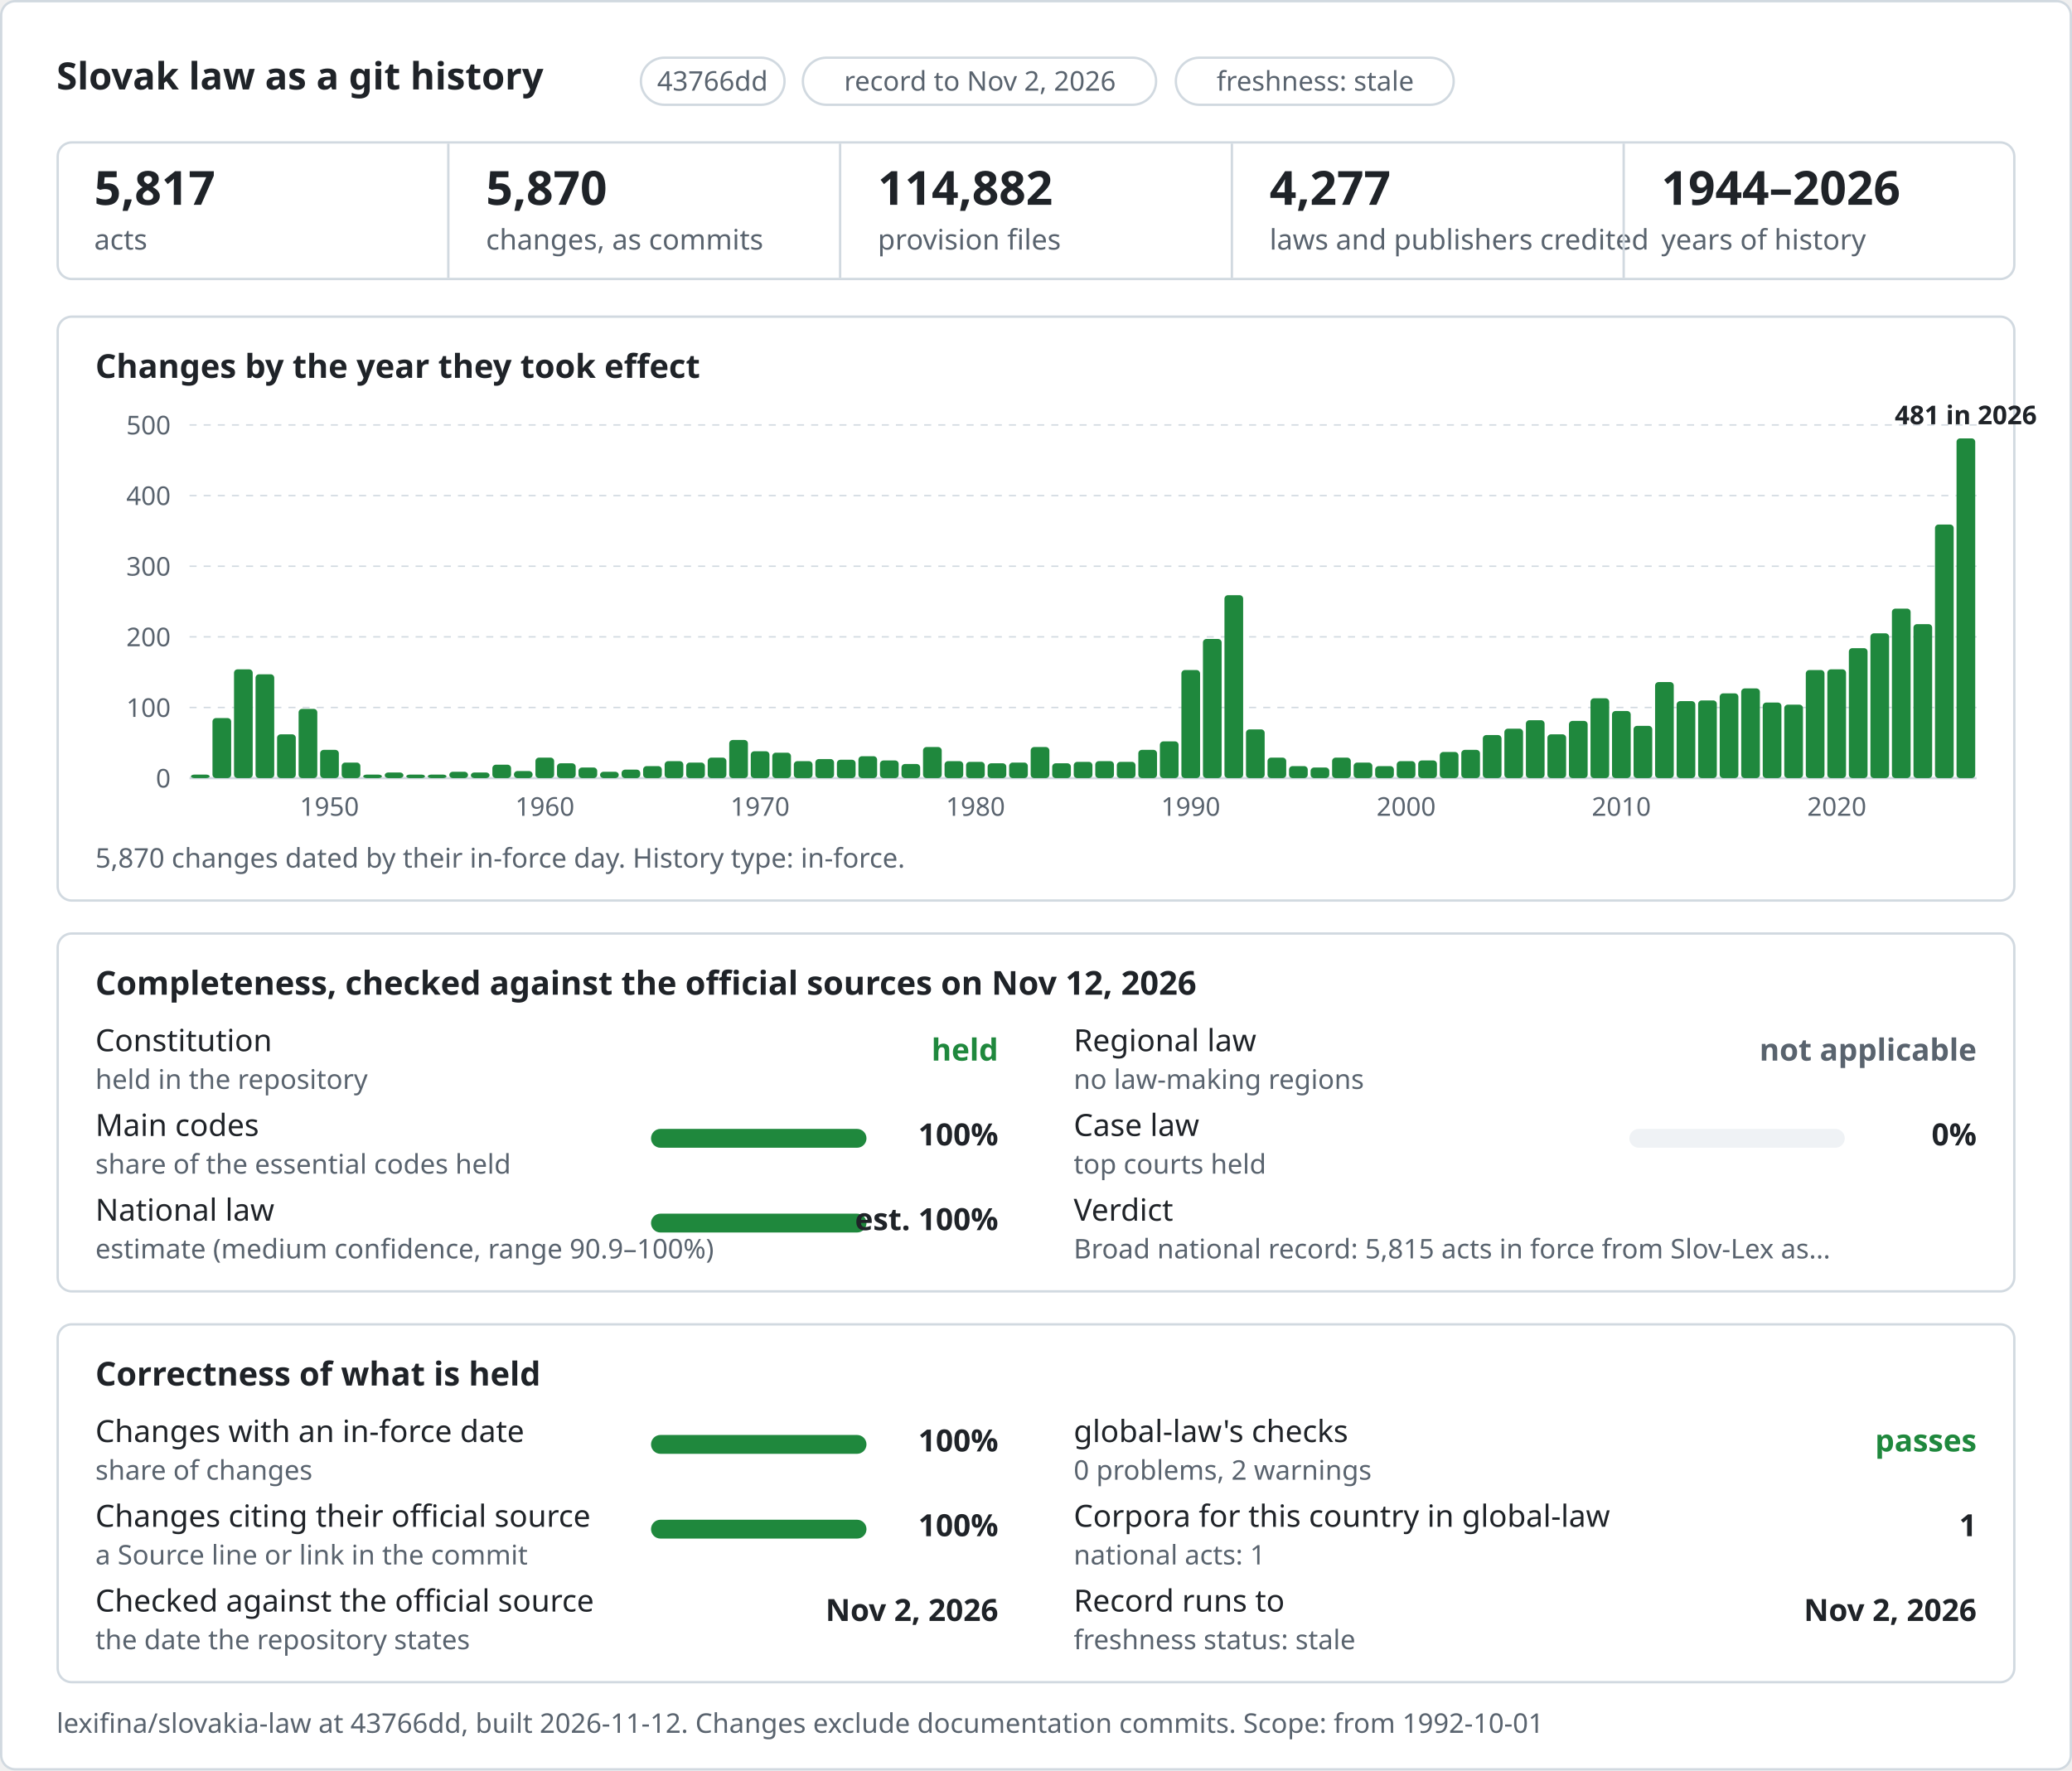
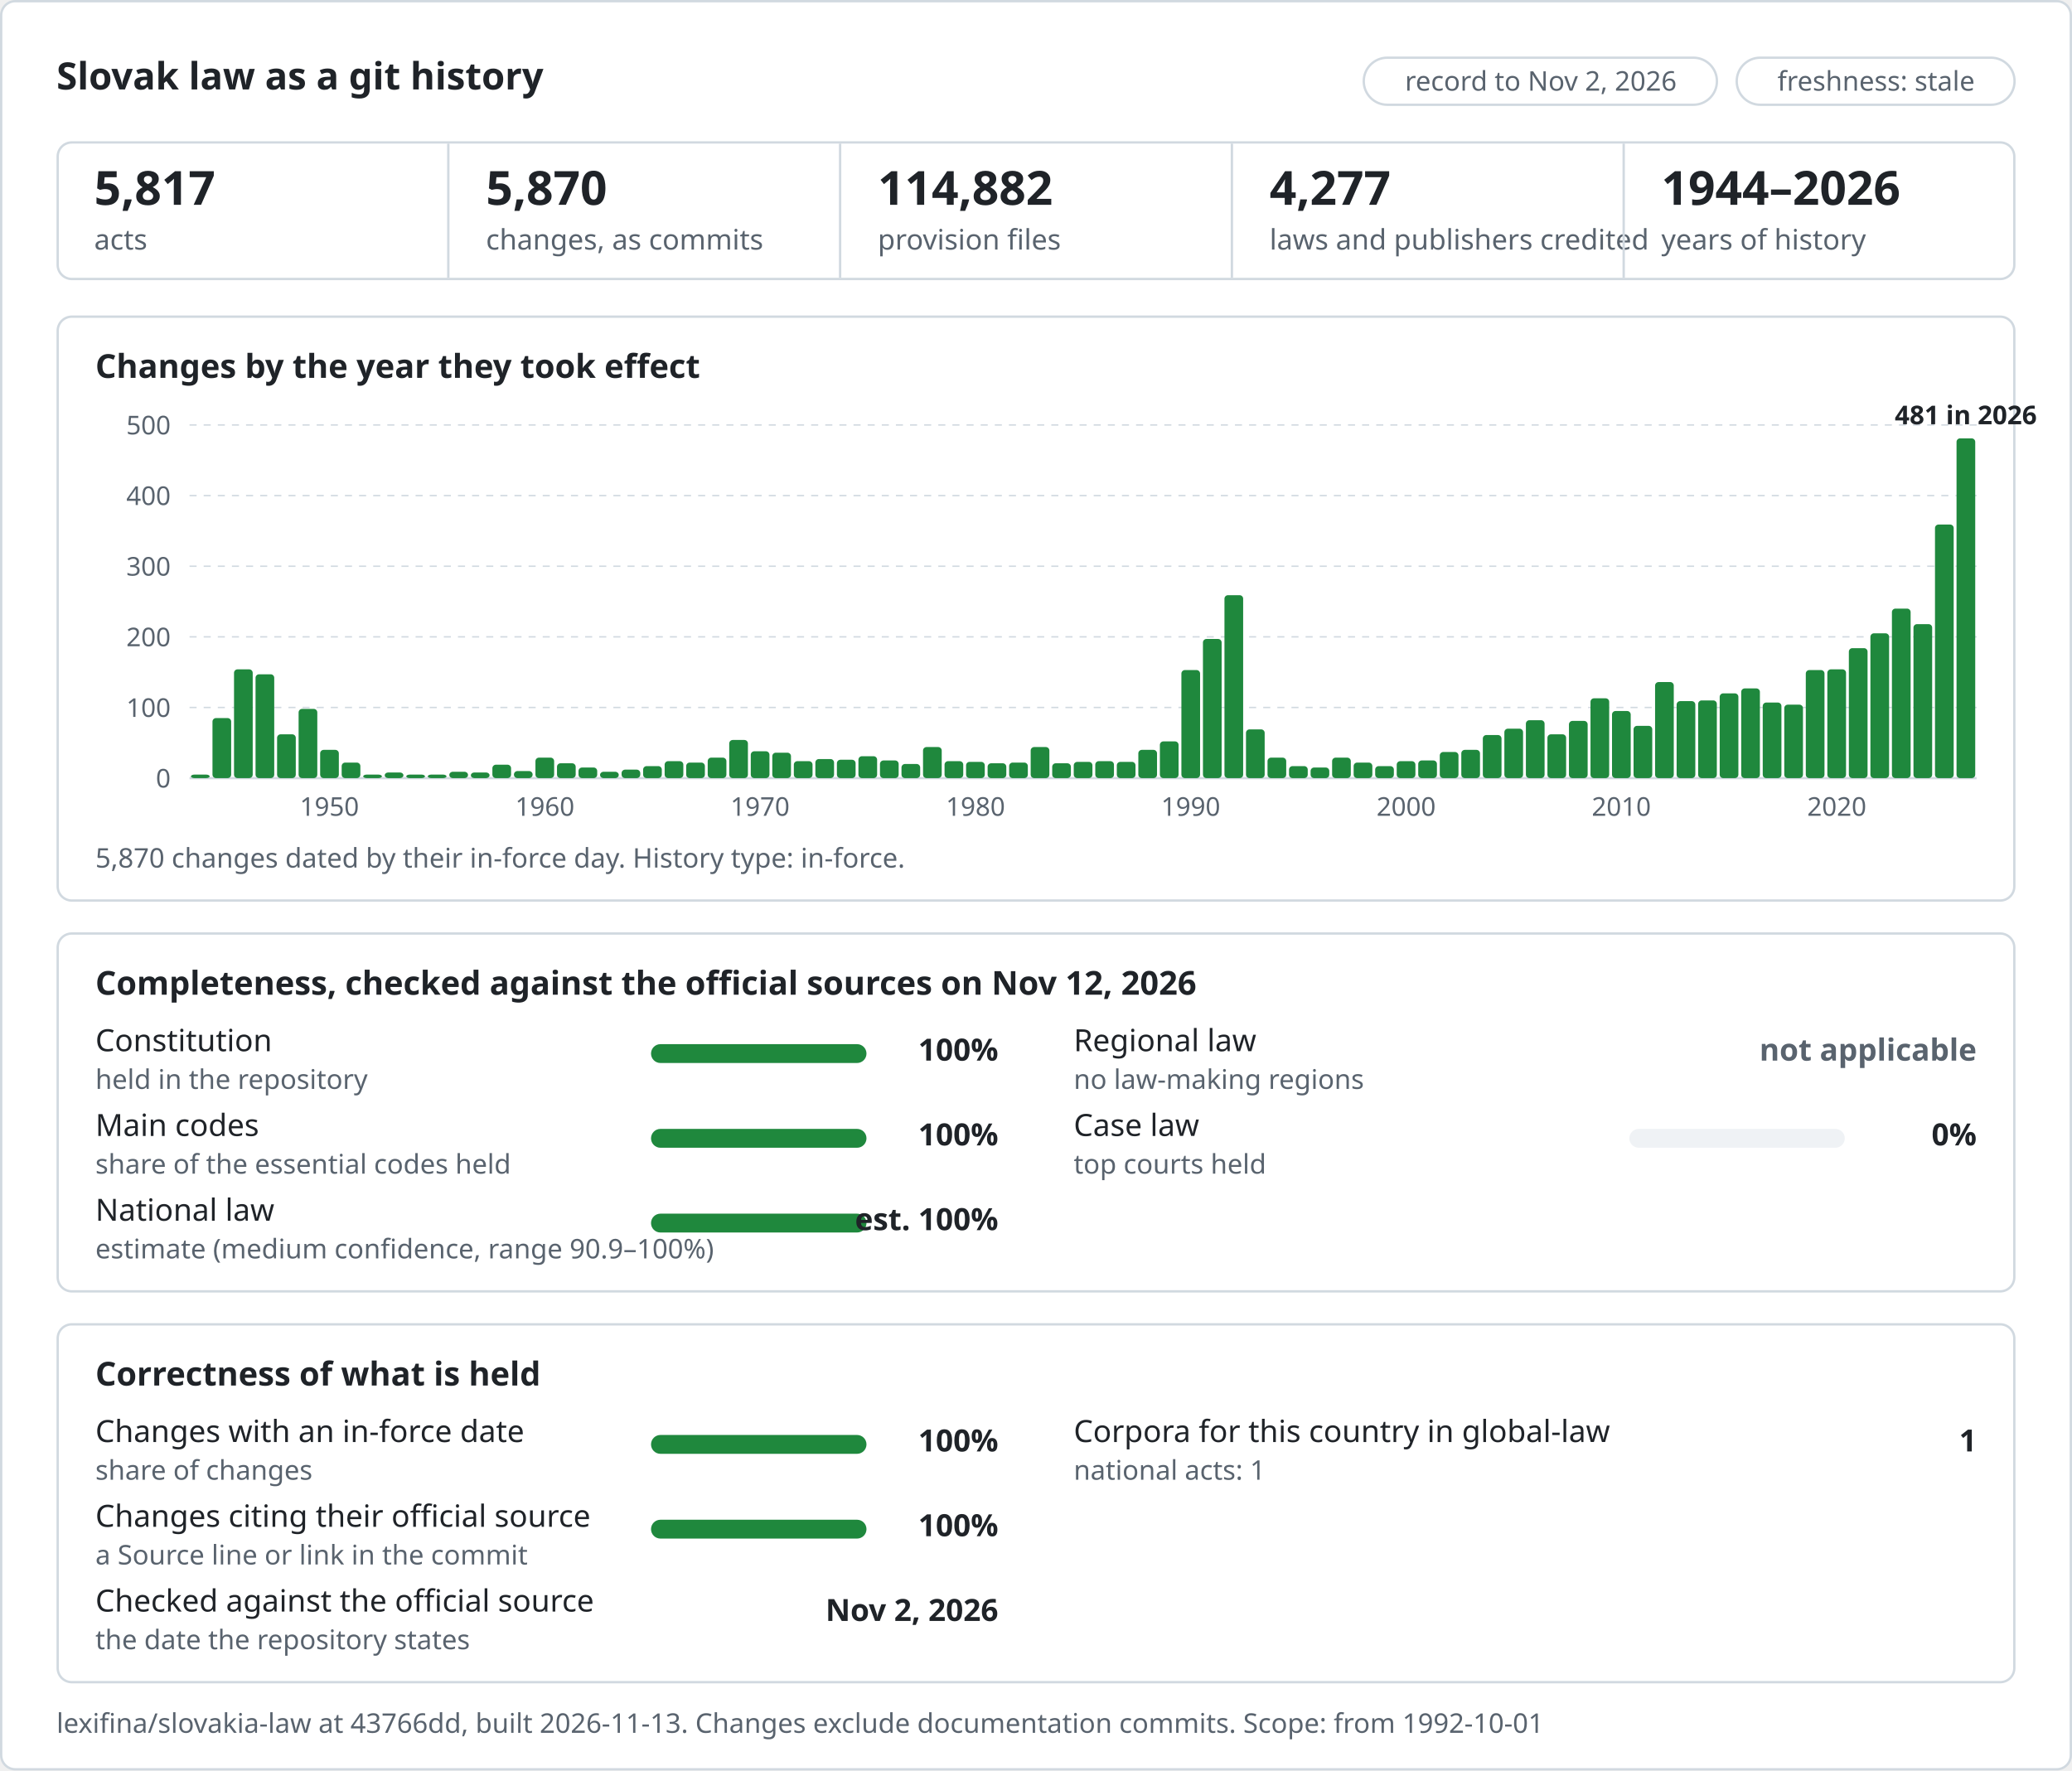
<svg xmlns="http://www.w3.org/2000/svg" width="880" height="752" viewBox="0 0 880 752" font-family="-apple-system,BlinkMacSystemFont,Segoe UI,Noto Sans,Helvetica,Arial,sans-serif">
  <rect x="0.5" y="0.5" width="879" height="751" rx="6" fill="#ffffff" stroke="#d1d9e0" />
  <text x="24" y="38" font-size="16" font-weight="600" fill="#1f2328">Slovak law as a git history</text>
-   <rect x="272.2" y="24.5" width="61" height="20" rx="10" fill="none" stroke="#d1d9e0" />
-   <text x="302.6" y="38.5" font-size="11.5" font-weight="500" text-anchor="middle" fill="#59636e">43766dd</text>
-   <rect x="341.0" y="24.5" width="150" height="20" rx="10" fill="none" stroke="#d1d9e0" />
-   <text x="416.2" y="38.5" font-size="11.5" font-weight="500" text-anchor="middle" fill="#59636e">record to Nov 2, 2026</text>
-   <rect x="499.4" y="24.5" width="118" height="20" rx="10" fill="none" stroke="#d1d9e0" />
-   <text x="558.6" y="38.5" font-size="11.5" font-weight="500" text-anchor="middle" fill="#59636e">freshness: stale</text>
+   <rect x="579.2" y="24.5" width="150" height="20" rx="10" fill="none" stroke="#d1d9e0" />
+   <text x="654.4" y="38.5" font-size="11.5" font-weight="500" text-anchor="middle" fill="#59636e">record to Nov 2, 2026</text>
+   <rect x="737.6" y="24.5" width="118" height="20" rx="10" fill="none" stroke="#d1d9e0" />
+   <text x="796.8" y="38.5" font-size="11.5" font-weight="500" text-anchor="middle" fill="#59636e">freshness: stale</text>
  <rect x="24.5" y="60.5" width="831" height="58" rx="6" fill="#ffffff" stroke="#d1d9e0" />
  <text x="40.0" y="87" font-size="20" font-weight="600" fill="#1f2328">5,817</text>
  <text x="40.0" y="106" font-size="12" fill="#59636e">acts</text>
  <line x1="190.4" y1="61" x2="190.4" y2="118" stroke="#d1d9e0" />
  <text x="206.4" y="87" font-size="20" font-weight="600" fill="#1f2328">5,870</text>
  <text x="206.4" y="106" font-size="12" fill="#59636e">changes, as commits</text>
  <line x1="356.8" y1="61" x2="356.8" y2="118" stroke="#d1d9e0" />
  <text x="372.8" y="87" font-size="20" font-weight="600" fill="#1f2328">114,882</text>
  <text x="372.8" y="106" font-size="12" fill="#59636e">provision files</text>
  <line x1="523.2" y1="61" x2="523.2" y2="118" stroke="#d1d9e0" />
  <text x="539.2" y="87" font-size="20" font-weight="600" fill="#1f2328">4,277</text>
  <text x="539.2" y="106" font-size="12" fill="#59636e">laws and publishers credited</text>
  <line x1="689.6" y1="61" x2="689.6" y2="118" stroke="#d1d9e0" />
  <text x="705.6" y="87" font-size="20" font-weight="600" fill="#1f2328">1944–2026</text>
  <text x="705.6" y="106" font-size="12" fill="#59636e">years of history</text>
  <rect x="24.5" y="134.5" width="831" height="248" rx="6" fill="#ffffff" stroke="#d1d9e0" />
  <text x="40.5" y="160.5" font-size="14" font-weight="600" fill="#1f2328">Changes by the year they took effect</text>
  <line x1="80.5" y1="330.5" x2="839.5" y2="330.5" stroke="#d1d9e0" stroke-width="1" />
  <text x="72.5" y="334.5" font-size="11" text-anchor="end" fill="#59636e">0</text>
  <line x1="80.5" y1="300.5" x2="839.5" y2="300.5" stroke="#d1d9e0" stroke-width="0.6" stroke-dasharray="3 3" />
  <text x="72.5" y="304.5" font-size="11" text-anchor="end" fill="#59636e">100</text>
  <line x1="80.5" y1="270.5" x2="839.5" y2="270.5" stroke="#d1d9e0" stroke-width="0.6" stroke-dasharray="3 3" />
  <text x="72.5" y="274.5" font-size="11" text-anchor="end" fill="#59636e">200</text>
  <line x1="80.5" y1="240.5" x2="839.5" y2="240.5" stroke="#d1d9e0" stroke-width="0.6" stroke-dasharray="3 3" />
  <text x="72.5" y="244.5" font-size="11" text-anchor="end" fill="#59636e">300</text>
  <line x1="80.5" y1="210.5" x2="839.5" y2="210.5" stroke="#d1d9e0" stroke-width="0.6" stroke-dasharray="3 3" />
  <text x="72.5" y="214.5" font-size="11" text-anchor="end" fill="#59636e">400</text>
  <line x1="80.5" y1="180.5" x2="839.5" y2="180.5" stroke="#d1d9e0" stroke-width="0.6" stroke-dasharray="3 3" />
  <text x="72.5" y="184.5" font-size="11" text-anchor="end" fill="#59636e">500</text>
  <rect x="81.10" y="329.0" width="7.94" height="1.5" rx="1.5" fill="#1f883d" />
  <rect x="90.24" y="305.0" width="7.94" height="25.5" rx="1.5" fill="#1f883d" />
  <rect x="99.39" y="284.3" width="7.94" height="46.2" rx="1.5" fill="#1f883d" />
  <rect x="108.53" y="286.4" width="7.94" height="44.1" rx="1.5" fill="#1f883d" />
  <rect x="117.68" y="311.9" width="7.94" height="18.6" rx="1.5" fill="#1f883d" />
  <rect x="126.82" y="301.1" width="7.94" height="29.4" rx="1.5" fill="#1f883d" />
  <rect x="135.97" y="318.5" width="7.94" height="12.0" rx="1.5" fill="#1f883d" />
  <text x="139.9" y="346.5" font-size="11" text-anchor="middle" fill="#59636e">1950</text>
  <rect x="145.11" y="323.9" width="7.94" height="6.6" rx="1.5" fill="#1f883d" />
  <rect x="154.26" y="329.0" width="7.94" height="1.5" rx="1.5" fill="#1f883d" />
  <rect x="163.40" y="328.1" width="7.94" height="2.4" rx="1.5" fill="#1f883d" />
  <rect x="172.55" y="329.0" width="7.94" height="1.5" rx="1.5" fill="#1f883d" />
  <rect x="181.69" y="329.0" width="7.94" height="1.5" rx="1.5" fill="#1f883d" />
  <rect x="190.83" y="327.8" width="7.94" height="2.7" rx="1.5" fill="#1f883d" />
  <rect x="199.98" y="328.1" width="7.94" height="2.4" rx="1.5" fill="#1f883d" />
  <rect x="209.12" y="324.8" width="7.94" height="5.7" rx="1.5" fill="#1f883d" />
  <rect x="218.27" y="327.5" width="7.94" height="3.0" rx="1.5" fill="#1f883d" />
  <rect x="227.41" y="321.8" width="7.94" height="8.7" rx="1.5" fill="#1f883d" />
  <text x="231.4" y="346.5" font-size="11" text-anchor="middle" fill="#59636e">1960</text>
  <rect x="236.56" y="324.2" width="7.94" height="6.3" rx="1.5" fill="#1f883d" />
  <rect x="245.70" y="326.0" width="7.94" height="4.5" rx="1.5" fill="#1f883d" />
  <rect x="254.85" y="327.8" width="7.94" height="2.7" rx="1.5" fill="#1f883d" />
  <rect x="263.99" y="326.9" width="7.94" height="3.6" rx="1.5" fill="#1f883d" />
  <rect x="273.14" y="325.4" width="7.94" height="5.1" rx="1.5" fill="#1f883d" />
  <rect x="282.28" y="323.3" width="7.94" height="7.2" rx="1.5" fill="#1f883d" />
  <rect x="291.43" y="323.9" width="7.94" height="6.6" rx="1.5" fill="#1f883d" />
  <rect x="300.57" y="321.8" width="7.94" height="8.7" rx="1.5" fill="#1f883d" />
  <rect x="309.71" y="314.3" width="7.94" height="16.2" rx="1.5" fill="#1f883d" />
  <rect x="318.86" y="319.1" width="7.94" height="11.4" rx="1.5" fill="#1f883d" />
  <text x="322.8" y="346.5" font-size="11" text-anchor="middle" fill="#59636e">1970</text>
  <rect x="328.00" y="319.7" width="7.94" height="10.8" rx="1.5" fill="#1f883d" />
  <rect x="337.15" y="323.3" width="7.94" height="7.2" rx="1.5" fill="#1f883d" />
  <rect x="346.29" y="322.4" width="7.94" height="8.1" rx="1.5" fill="#1f883d" />
  <rect x="355.44" y="322.7" width="7.94" height="7.8" rx="1.5" fill="#1f883d" />
  <rect x="364.58" y="321.2" width="7.94" height="9.3" rx="1.5" fill="#1f883d" />
  <rect x="373.73" y="323.0" width="7.94" height="7.5" rx="1.5" fill="#1f883d" />
  <rect x="382.87" y="324.5" width="7.94" height="6.0" rx="1.5" fill="#1f883d" />
  <rect x="392.02" y="317.3" width="7.94" height="13.2" rx="1.5" fill="#1f883d" />
  <rect x="401.16" y="323.3" width="7.94" height="7.2" rx="1.5" fill="#1f883d" />
  <rect x="410.30" y="323.6" width="7.94" height="6.9" rx="1.5" fill="#1f883d" />
  <text x="414.3" y="346.5" font-size="11" text-anchor="middle" fill="#59636e">1980</text>
  <rect x="419.45" y="324.2" width="7.94" height="6.3" rx="1.5" fill="#1f883d" />
  <rect x="428.59" y="323.9" width="7.94" height="6.6" rx="1.5" fill="#1f883d" />
  <rect x="437.74" y="317.3" width="7.94" height="13.2" rx="1.5" fill="#1f883d" />
  <rect x="446.88" y="324.2" width="7.94" height="6.3" rx="1.5" fill="#1f883d" />
  <rect x="456.03" y="323.6" width="7.94" height="6.9" rx="1.5" fill="#1f883d" />
  <rect x="465.17" y="323.3" width="7.94" height="7.2" rx="1.5" fill="#1f883d" />
  <rect x="474.32" y="323.6" width="7.94" height="6.9" rx="1.5" fill="#1f883d" />
  <rect x="483.46" y="318.5" width="7.94" height="12.0" rx="1.5" fill="#1f883d" />
  <rect x="492.61" y="314.9" width="7.94" height="15.6" rx="1.5" fill="#1f883d" />
  <rect x="501.75" y="284.6" width="7.94" height="45.9" rx="1.5" fill="#1f883d" />
  <text x="505.7" y="346.5" font-size="11" text-anchor="middle" fill="#59636e">1990</text>
  <rect x="510.90" y="271.4" width="7.94" height="59.1" rx="1.5" fill="#1f883d" />
  <rect x="520.04" y="252.8" width="7.94" height="77.7" rx="1.5" fill="#1f883d" />
  <rect x="529.18" y="309.8" width="7.94" height="20.7" rx="1.5" fill="#1f883d" />
  <rect x="538.33" y="321.8" width="7.94" height="8.7" rx="1.5" fill="#1f883d" />
  <rect x="547.47" y="325.4" width="7.94" height="5.1" rx="1.5" fill="#1f883d" />
  <rect x="556.62" y="326.0" width="7.94" height="4.5" rx="1.5" fill="#1f883d" />
  <rect x="565.76" y="321.8" width="7.94" height="8.7" rx="1.5" fill="#1f883d" />
  <rect x="574.91" y="323.9" width="7.94" height="6.6" rx="1.5" fill="#1f883d" />
  <rect x="584.05" y="325.4" width="7.94" height="5.1" rx="1.5" fill="#1f883d" />
  <rect x="593.20" y="323.3" width="7.94" height="7.2" rx="1.5" fill="#1f883d" />
  <text x="597.2" y="346.5" font-size="11" text-anchor="middle" fill="#59636e">2000</text>
  <rect x="602.34" y="323.0" width="7.94" height="7.5" rx="1.5" fill="#1f883d" />
  <rect x="611.49" y="319.4" width="7.94" height="11.1" rx="1.5" fill="#1f883d" />
  <rect x="620.63" y="318.5" width="7.94" height="12.0" rx="1.5" fill="#1f883d" />
  <rect x="629.77" y="312.2" width="7.94" height="18.3" rx="1.5" fill="#1f883d" />
  <rect x="638.92" y="309.5" width="7.94" height="21.0" rx="1.5" fill="#1f883d" />
  <rect x="648.06" y="305.9" width="7.94" height="24.6" rx="1.5" fill="#1f883d" />
  <rect x="657.21" y="311.9" width="7.94" height="18.6" rx="1.5" fill="#1f883d" />
  <rect x="666.35" y="306.2" width="7.94" height="24.3" rx="1.5" fill="#1f883d" />
  <rect x="675.50" y="296.6" width="7.94" height="33.9" rx="1.5" fill="#1f883d" />
  <rect x="684.64" y="302.0" width="7.94" height="28.5" rx="1.5" fill="#1f883d" />
  <text x="688.6" y="346.5" font-size="11" text-anchor="middle" fill="#59636e">2010</text>
  <rect x="693.79" y="308.3" width="7.94" height="22.2" rx="1.5" fill="#1f883d" />
  <rect x="702.93" y="289.7" width="7.94" height="40.8" rx="1.5" fill="#1f883d" />
  <rect x="712.08" y="297.8" width="7.94" height="32.7" rx="1.5" fill="#1f883d" />
  <rect x="721.22" y="297.5" width="7.94" height="33.0" rx="1.5" fill="#1f883d" />
  <rect x="730.37" y="294.5" width="7.94" height="36.0" rx="1.5" fill="#1f883d" />
  <rect x="739.51" y="292.4" width="7.94" height="38.1" rx="1.5" fill="#1f883d" />
  <rect x="748.65" y="298.4" width="7.94" height="32.1" rx="1.5" fill="#1f883d" />
  <rect x="757.80" y="299.3" width="7.94" height="31.2" rx="1.5" fill="#1f883d" />
  <rect x="766.94" y="284.6" width="7.94" height="45.9" rx="1.5" fill="#1f883d" />
  <rect x="776.09" y="284.3" width="7.94" height="46.2" rx="1.5" fill="#1f883d" />
  <text x="780.1" y="346.5" font-size="11" text-anchor="middle" fill="#59636e">2020</text>
  <rect x="785.23" y="275.3" width="7.94" height="55.2" rx="1.5" fill="#1f883d" />
  <rect x="794.38" y="269.0" width="7.94" height="61.5" rx="1.5" fill="#1f883d" />
  <rect x="803.52" y="258.5" width="7.94" height="72.0" rx="1.5" fill="#1f883d" />
  <rect x="812.67" y="265.1" width="7.94" height="65.4" rx="1.5" fill="#1f883d" />
  <rect x="821.81" y="222.8" width="7.94" height="107.7" rx="1.5" fill="#1f883d" />
  <rect x="830.96" y="186.2" width="7.94" height="144.3" rx="1.5" fill="#1f883d" />
  <text x="834.9" y="180.2" font-size="11" font-weight="600" text-anchor="middle" fill="#1f2328">481 in 2026</text>
  <text x="40.5" y="368.5" font-size="11.5" fill="#59636e">5,870 changes dated by their in-force day. History type: in-force.</text>
  <rect x="24.5" y="396.5" width="831" height="152" rx="6" fill="#ffffff" stroke="#d1d9e0" />
  <text x="40.5" y="422.5" font-size="14" font-weight="600" fill="#1f2328">Completeness, checked against the official sources on Nov 12, 2026</text>
  <text x="40.5" y="446.5" font-size="13" fill="#1f2328">Constitution</text>
  <text x="40.5" y="462.5" font-size="11.5" fill="#59636e">held in the repository</text>
-   <text x="424.0" y="450.5" font-size="13" font-weight="600" text-anchor="end" fill="#1f883d">held</text>
+   <g>
+     <rect x="276.5" y="443.5" width="91.5" height="8" rx="4" fill="#eff2f5" />
+     <rect x="276.5" y="443.5" width="91.5" height="8" rx="4" fill="#1f883d" />
+   </g>
+   <text x="424.0" y="450.5" font-size="13" font-weight="600" text-anchor="end" fill="#1f2328">100%</text>
  <text x="40.5" y="482.5" font-size="13" fill="#1f2328">Main codes</text>
  <text x="40.5" y="498.5" font-size="11.5" fill="#59636e">share of the essential codes held</text>
  <g>
    <rect x="276.5" y="479.5" width="91.5" height="8" rx="4" fill="#eff2f5" />
    <rect x="276.5" y="479.5" width="91.5" height="8" rx="4" fill="#1f883d" />
  </g>
  <text x="424.0" y="486.5" font-size="13" font-weight="600" text-anchor="end" fill="#1f2328">100%</text>
  <text x="40.5" y="518.5" font-size="13" fill="#1f2328">National law</text>
  <text x="40.5" y="534.5" font-size="11.5" fill="#59636e">estimate (medium confidence, range 90.9–100%)</text>
  <g>
    <rect x="276.5" y="515.5" width="91.5" height="8" rx="4" fill="#eff2f5" />
    <rect x="276.5" y="515.5" width="91.5" height="8" rx="4" fill="#1f883d" />
  </g>
  <text x="424.0" y="522.5" font-size="13" font-weight="600" text-anchor="end" fill="#1f2328">est. 100%</text>
  <text x="456.0" y="446.5" font-size="13" fill="#1f2328">Regional law</text>
  <text x="456.0" y="462.5" font-size="11.5" fill="#59636e">no law-making regions</text>
  <text x="839.5" y="450.5" font-size="13" font-weight="600" text-anchor="end" fill="#59636e">not applicable</text>
  <text x="456.0" y="482.5" font-size="13" fill="#1f2328">Case law</text>
  <text x="456.0" y="498.5" font-size="11.5" fill="#59636e">top courts held</text>
  <g>
    <rect x="692.0" y="479.5" width="91.5" height="8" rx="4" fill="#eff2f5" />
  </g>
  <text x="839.5" y="486.5" font-size="13" font-weight="600" text-anchor="end" fill="#1f2328">0%</text>
-   <text x="456.0" y="518.5" font-size="13" fill="#1f2328">Verdict</text>
-   <text x="456.0" y="534.5" font-size="11.5" fill="#59636e">Broad national record: 5,815 acts in force from Slov-Lex as…</text>
-   <text x="839.5" y="522.5" font-size="13" font-weight="600" text-anchor="end" fill="#59636e" />
  <rect x="24.5" y="562.5" width="831" height="152" rx="6" fill="#ffffff" stroke="#d1d9e0" />
  <text x="40.5" y="588.5" font-size="14" font-weight="600" fill="#1f2328">Correctness of what is held</text>
  <text x="40.5" y="612.5" font-size="13" fill="#1f2328">Changes with an in-force date</text>
  <text x="40.5" y="628.5" font-size="11.5" fill="#59636e">share of changes</text>
  <g>
    <rect x="276.5" y="609.5" width="91.5" height="8" rx="4" fill="#eff2f5" />
    <rect x="276.5" y="609.5" width="91.5" height="8" rx="4" fill="#1f883d" />
  </g>
  <text x="424.0" y="616.5" font-size="13" font-weight="600" text-anchor="end" fill="#1f2328">100%</text>
  <text x="40.5" y="648.5" font-size="13" fill="#1f2328">Changes citing their official source</text>
  <text x="40.5" y="664.5" font-size="11.5" fill="#59636e">a Source line or link in the commit</text>
  <g>
    <rect x="276.5" y="645.5" width="91.5" height="8" rx="4" fill="#eff2f5" />
    <rect x="276.5" y="645.5" width="91.5" height="8" rx="4" fill="#1f883d" />
  </g>
  <text x="424.0" y="652.5" font-size="13" font-weight="600" text-anchor="end" fill="#1f2328">100%</text>
  <text x="40.5" y="684.5" font-size="13" fill="#1f2328">Checked against the official source</text>
  <text x="40.5" y="700.5" font-size="11.5" fill="#59636e">the date the repository states</text>
  <text x="424.0" y="688.5" font-size="13" font-weight="600" text-anchor="end" fill="#1f2328">Nov 2, 2026</text>
-   <text x="456.0" y="612.5" font-size="13" fill="#1f2328">global-law's checks</text>
-   <text x="456.0" y="628.5" font-size="11.5" fill="#59636e">0 problems, 2 warnings</text>
-   <text x="839.5" y="616.5" font-size="13" font-weight="600" text-anchor="end" fill="#1f883d">passes</text>
-   <text x="456.0" y="648.5" font-size="13" fill="#1f2328">Corpora for this country in global-law</text>
-   <text x="456.0" y="664.5" font-size="11.5" fill="#59636e">national acts: 1</text>
-   <text x="839.5" y="652.5" font-size="13" font-weight="600" text-anchor="end" fill="#1f2328">1</text>
-   <text x="456.0" y="684.5" font-size="13" fill="#1f2328">Record runs to</text>
-   <text x="456.0" y="700.5" font-size="11.5" fill="#59636e">freshness status: stale</text>
-   <text x="839.5" y="688.5" font-size="13" font-weight="600" text-anchor="end" fill="#1f2328">Nov 2, 2026</text>
-   <text x="24" y="736" font-size="11.5" fill="#59636e">lexifina/slovakia-law at 43766dd, built 2026-11-12. Changes exclude documentation commits. Scope: from 1992-10-01</text>
+   <text x="456.0" y="612.5" font-size="13" fill="#1f2328">Corpora for this country in global-law</text>
+   <text x="456.0" y="628.5" font-size="11.5" fill="#59636e">national acts: 1</text>
+   <text x="839.5" y="616.5" font-size="13" font-weight="600" text-anchor="end" fill="#1f2328">1</text>
+   <text x="24" y="736" font-size="11.5" fill="#59636e">lexifina/slovakia-law at 43766dd, built 2026-11-13. Changes exclude documentation commits. Scope: from 1992-10-01</text>
</svg>
